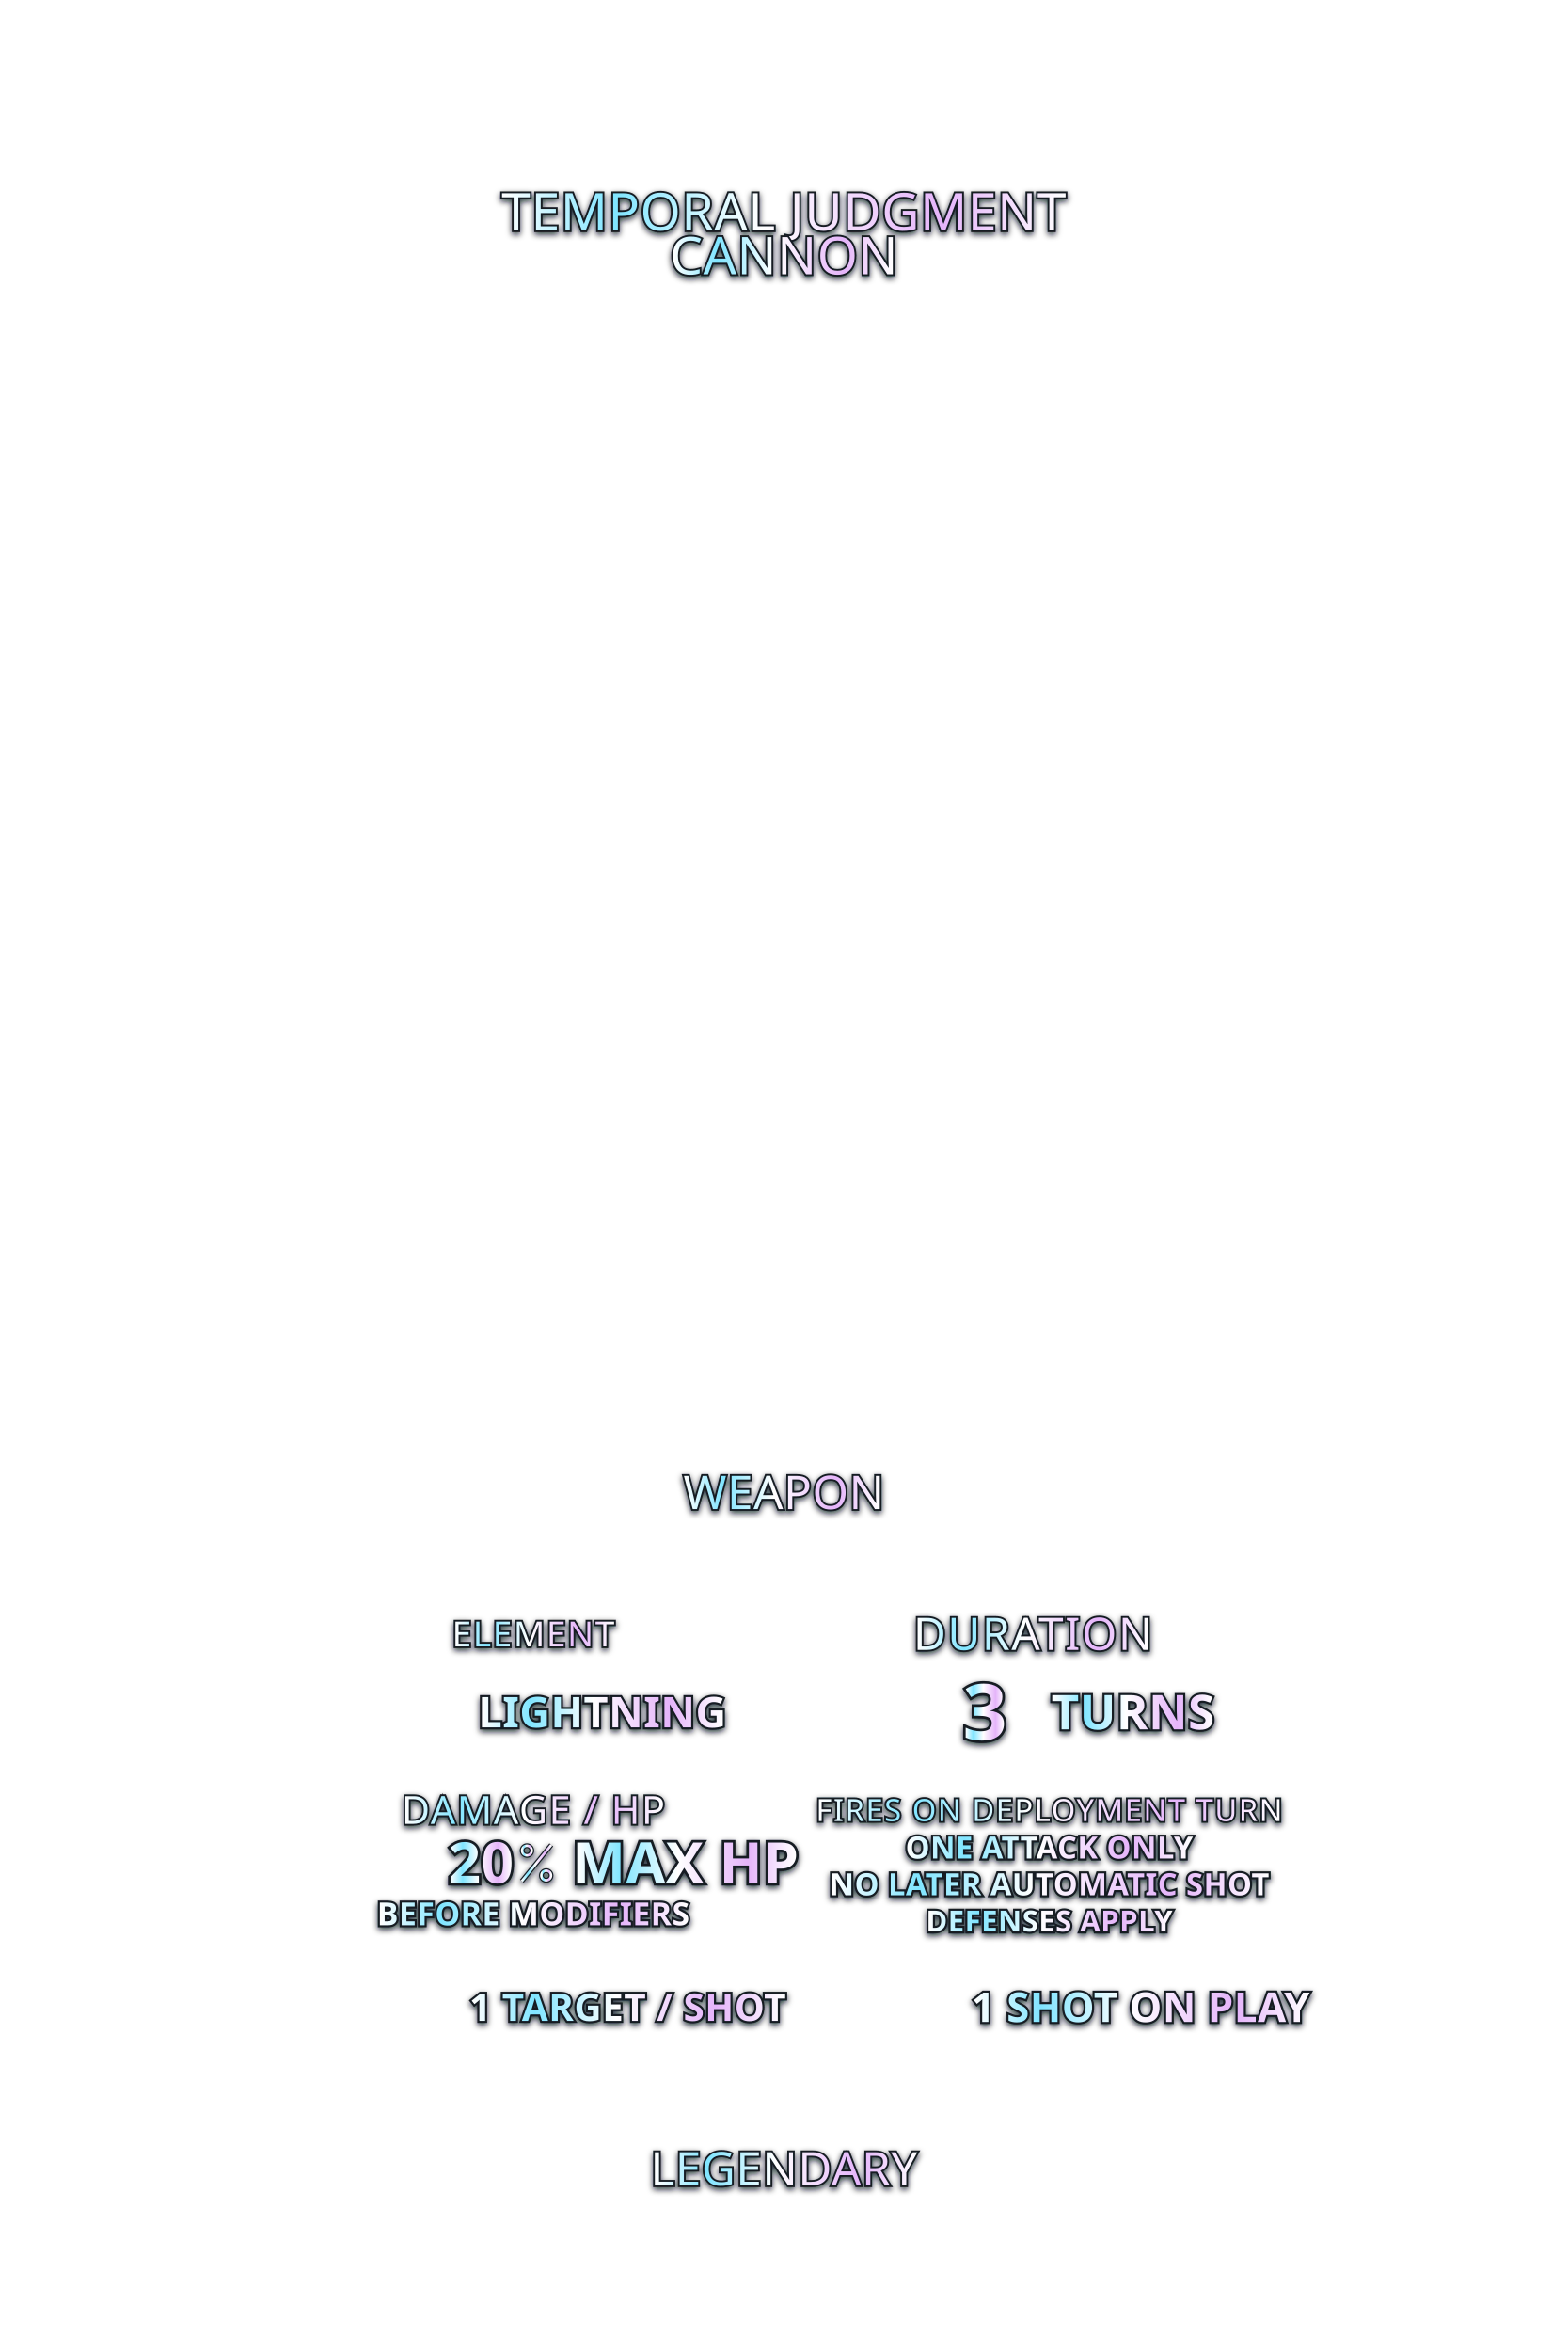
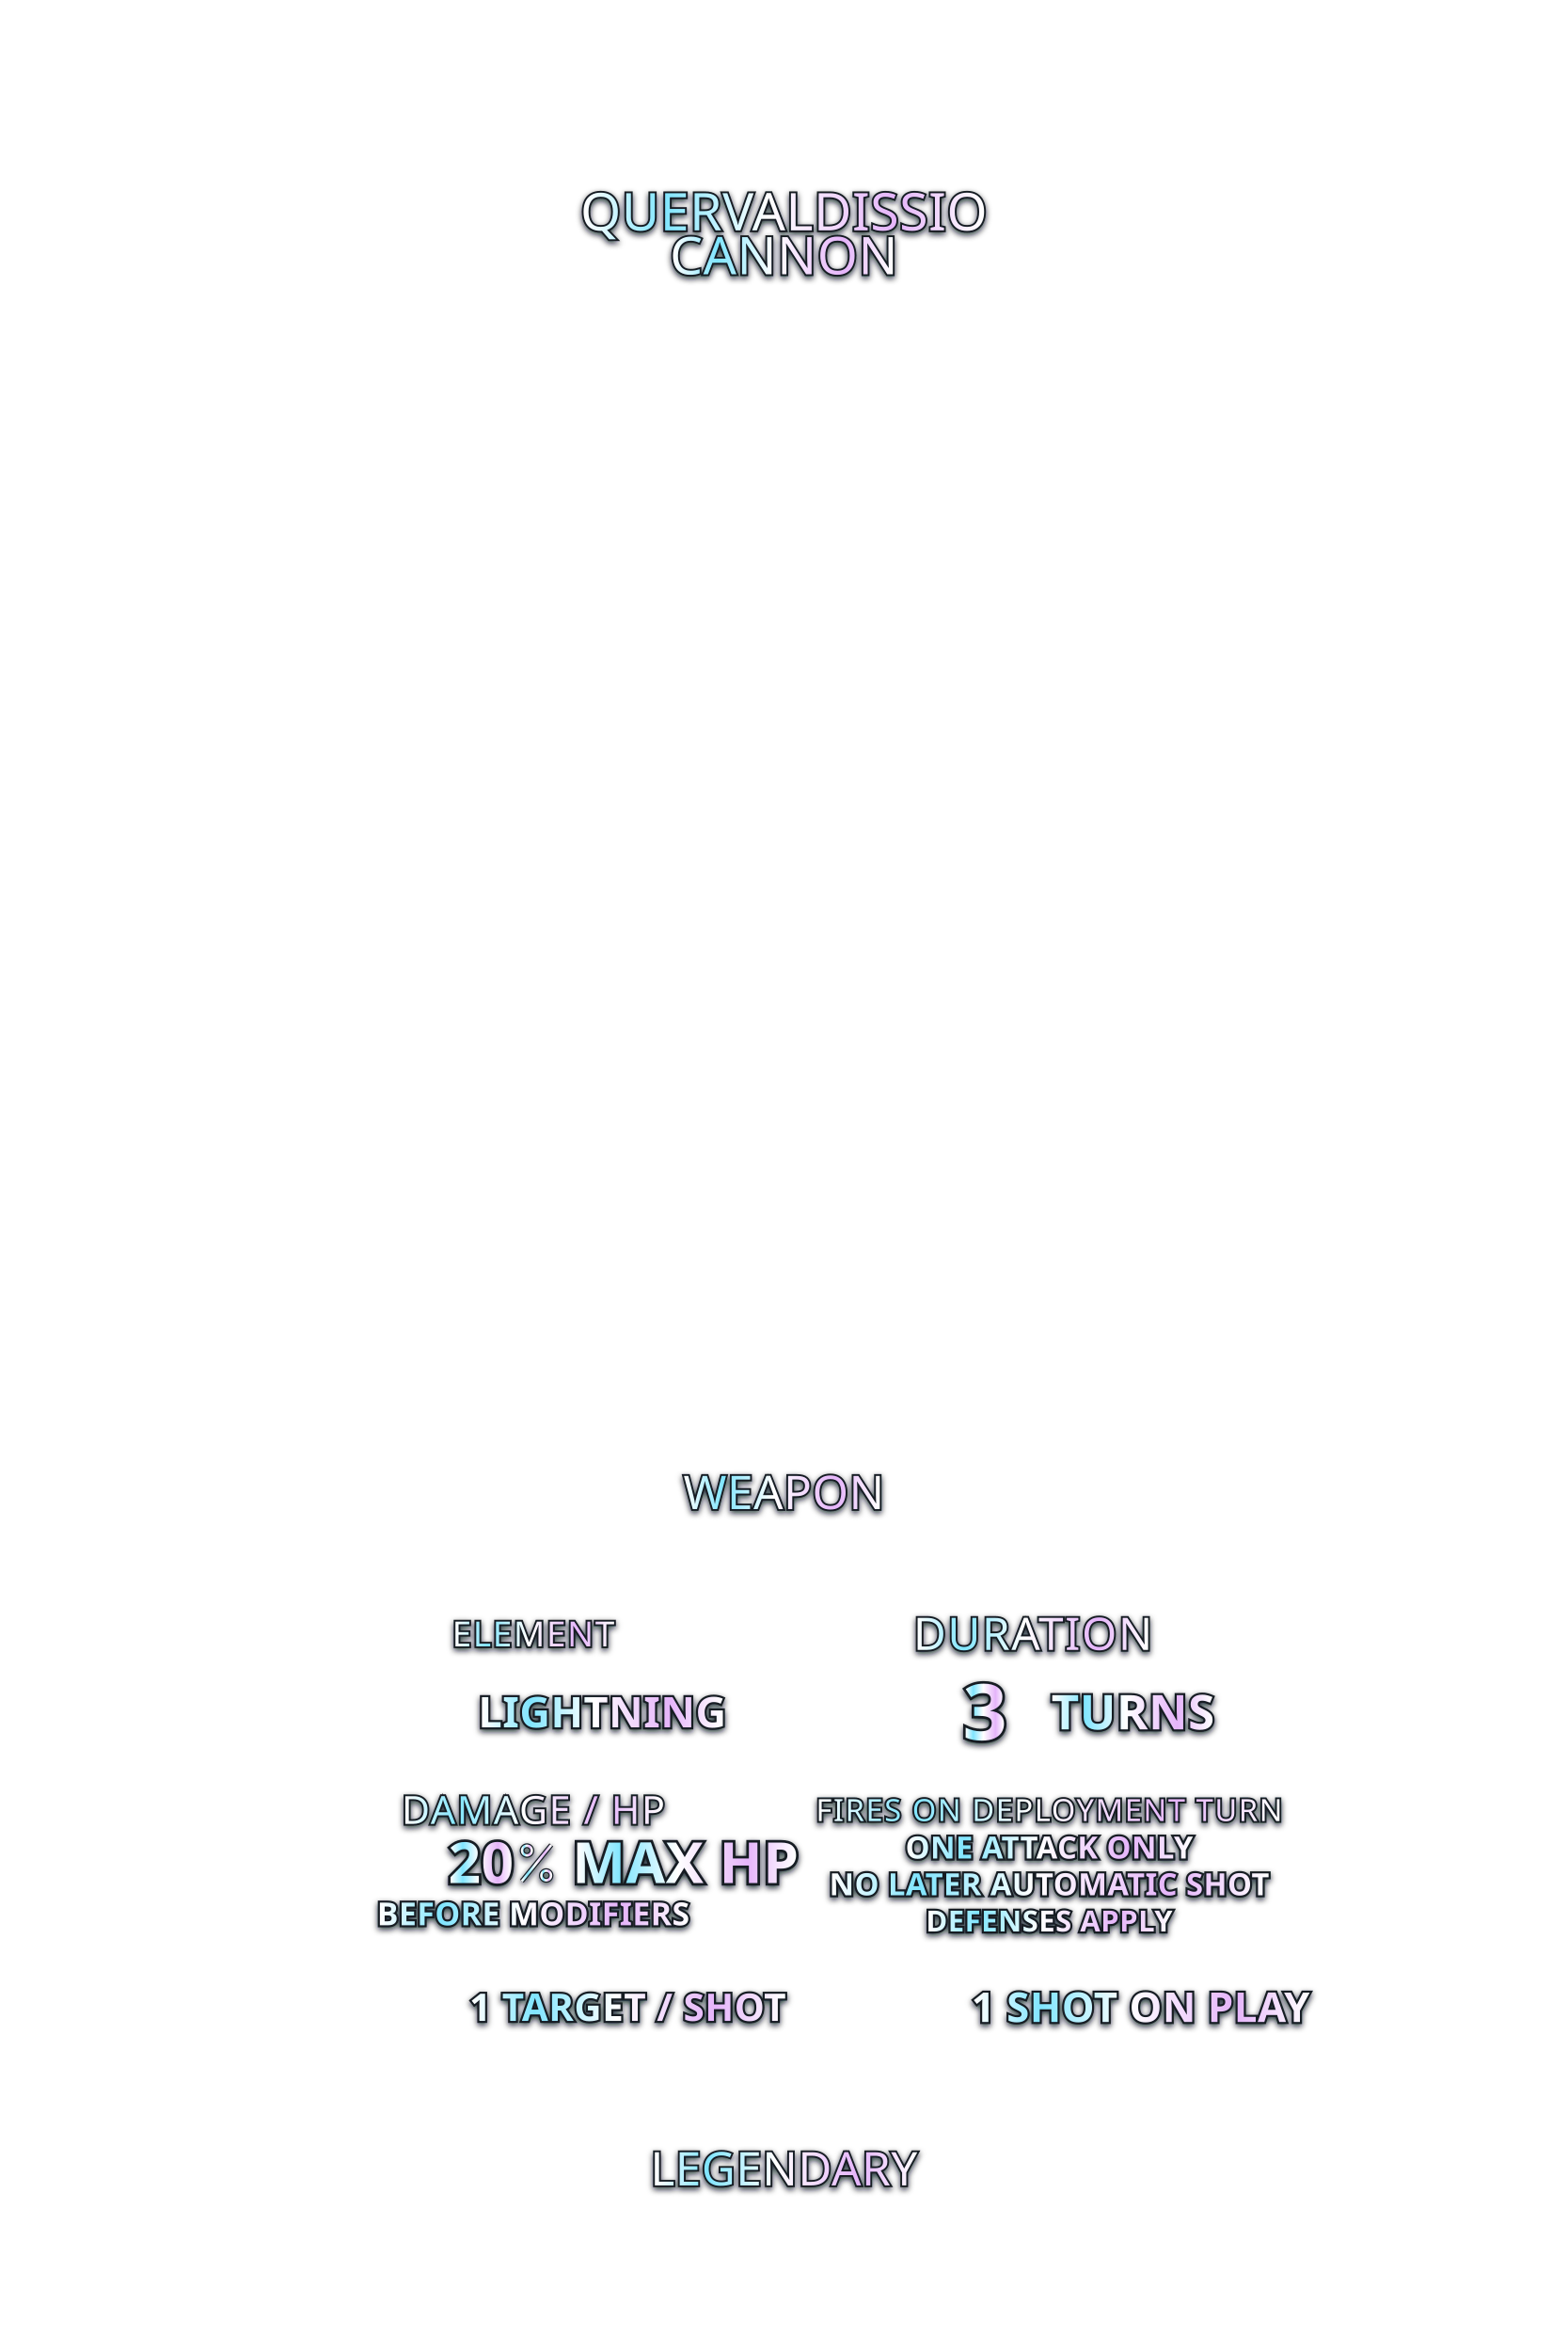
<svg xmlns="http://www.w3.org/2000/svg" width="3072" height="4608" viewBox="0 0 3072 4608">
  <defs>
    <linearGradient id="weapon-designed-ionic-giudizio-temporale-en-material" x1="0" y1="0" x2="1" y2="0">
      <stop stop-color="#ffffff" />
      <stop offset=".2" stop-color="#80e5ff" />
      <stop offset=".46" stop-color="#ffffff" />
      <stop offset=".78" stop-color="#e5b4fa" />
      <stop offset="1" stop-color="#ffffff" />
    </linearGradient>
    <filter id="weapon-designed-ionic-giudizio-temporale-en-shadow">
      <feDropShadow dx="0" dy="5" stdDeviation="6" flood-color="#070e17" flood-opacity=".85" />
    </filter>
    <clipPath id="weapon-designed-ionic-giudizio-temporale-en-clip">
      <rect x="680" y="350" width="1710" height="210" />
      <rect x="1090" y="2855" width="892" height="140" />
      <rect x="440" y="3140" width="2195" height="930" />
      <rect x="1110" y="4180" width="852" height="140" />
    </clipPath>
  </defs>
  <g clip-path="url(#weapon-designed-ionic-giudizio-temporale-en-clip)">
    <g filter="url(#weapon-designed-ionic-giudizio-temporale-en-shadow)" fill="url(#weapon-designed-ionic-giudizio-temporale-en-material)" stroke="#121a23" paint-order="stroke fill" text-anchor="middle" dominant-baseline="middle" font-family="Eclissi Vettore, sans-serif">
-       <text x="1536" y="416" xml:space="preserve" font-size="102.000" font-weight="400" stroke-width="7" letter-spacing="1">TEMPORAL JUDGMENT</text>
+       <text x="1536" y="416" xml:space="preserve" font-size="102.000" font-weight="400" stroke-width="7" letter-spacing="1">QUERVALDISSIO</text>
      <text x="1536" y="502" xml:space="preserve" font-size="102.000" font-weight="400" stroke-width="7" letter-spacing="1">CANNON</text>
      <text x="1536" y="2925" xml:space="preserve" font-size="91.000" font-weight="400" stroke-width="7" letter-spacing="1">WEAPON</text>
      <text x="1536" y="4250" xml:space="preserve" font-size="91.000" font-weight="400" stroke-width="7" letter-spacing="1">LEGENDARY</text>
      <text x="1045" y="3202" xml:space="preserve" font-size="68.000" font-weight="400" stroke-width="7" letter-spacing="3">ELEMENT</text>
      <text x="1180" y="3355" xml:space="preserve" font-size="83.000" font-weight="600" stroke-width="8" letter-spacing="1">LIGHTNING</text>
      <text x="2024" y="3202" xml:space="preserve" font-size="88.000" font-weight="400" stroke-width="7" letter-spacing="3">DURATION</text>
      <text x="1930" y="3355" xml:space="preserve" font-size="152.000" font-weight="600" stroke-width="10" letter-spacing="1">3</text>
      <text x="2220" y="3355" xml:space="preserve" font-size="94.000" font-weight="600" stroke-width="8" letter-spacing="1">TURNS</text>
      <text x="1045" y="3547" xml:space="preserve" font-size="76.000" font-weight="400" stroke-width="7" letter-spacing="3">DAMAGE / HP</text>
      <text x="878.527" y="3650" text-anchor="start" xml:space="preserve" font-size="111.000" font-weight="600" stroke-width="10" letter-spacing="1">20</text>
      <g fill="none" stroke="#121a23" stroke-width="9.435">
        <path d="M1022.607 3685.52L1080.327 3614.48" />
        <circle cx="1032.597" cy="3625.58" r="9.435" />
        <circle cx="1070.337" cy="3674.42" r="9.435" />
      </g>
      <g fill="none" stroke="url(#weapon-designed-ionic-giudizio-temporale-en-material)" stroke-width="4.995">
        <path d="M1022.607 3685.52L1080.327 3614.48" />
        <circle cx="1032.597" cy="3625.58" r="9.435" />
        <circle cx="1070.337" cy="3674.42" r="9.435" />
      </g>
      <text x="1091.317" y="3650" text-anchor="start" xml:space="preserve" font-size="111.000" font-weight="600" stroke-width="10" letter-spacing="1"> MAX HP</text>
      <text x="1045" y="3750" xml:space="preserve" font-size="62.000" font-weight="600" stroke-width="8" letter-spacing="1">BEFORE MODIFIERS</text>
      <text x="2056" y="3547" xml:space="preserve" font-size="60.000" font-weight="400" stroke-width="7" letter-spacing="3">FIRES ON DEPLOYMENT TURN</text>
      <text x="2056" y="3620" xml:space="preserve" font-size="60.000" font-weight="600" stroke-width="8" letter-spacing="1">ONE ATTACK ONLY</text>
      <text x="2056" y="3692" xml:space="preserve" font-size="60.000" font-weight="600" stroke-width="8" letter-spacing="1">NO LATER AUTOMATIC SHOT</text>
      <text x="2056" y="3764" xml:space="preserve" font-size="57.000" font-weight="600" stroke-width="8" letter-spacing="1">DEFENSES APPLY</text>
      <text x="1230" y="3933" xml:space="preserve" font-size="74.396" font-weight="600" stroke-width="8" letter-spacing="1">1 TARGET / SHOT</text>
      <text x="2235" y="3933" xml:space="preserve" font-size="80.532" font-weight="600" stroke-width="8" letter-spacing="1">1 SHOT ON PLAY</text>
    </g>
  </g>
</svg>
